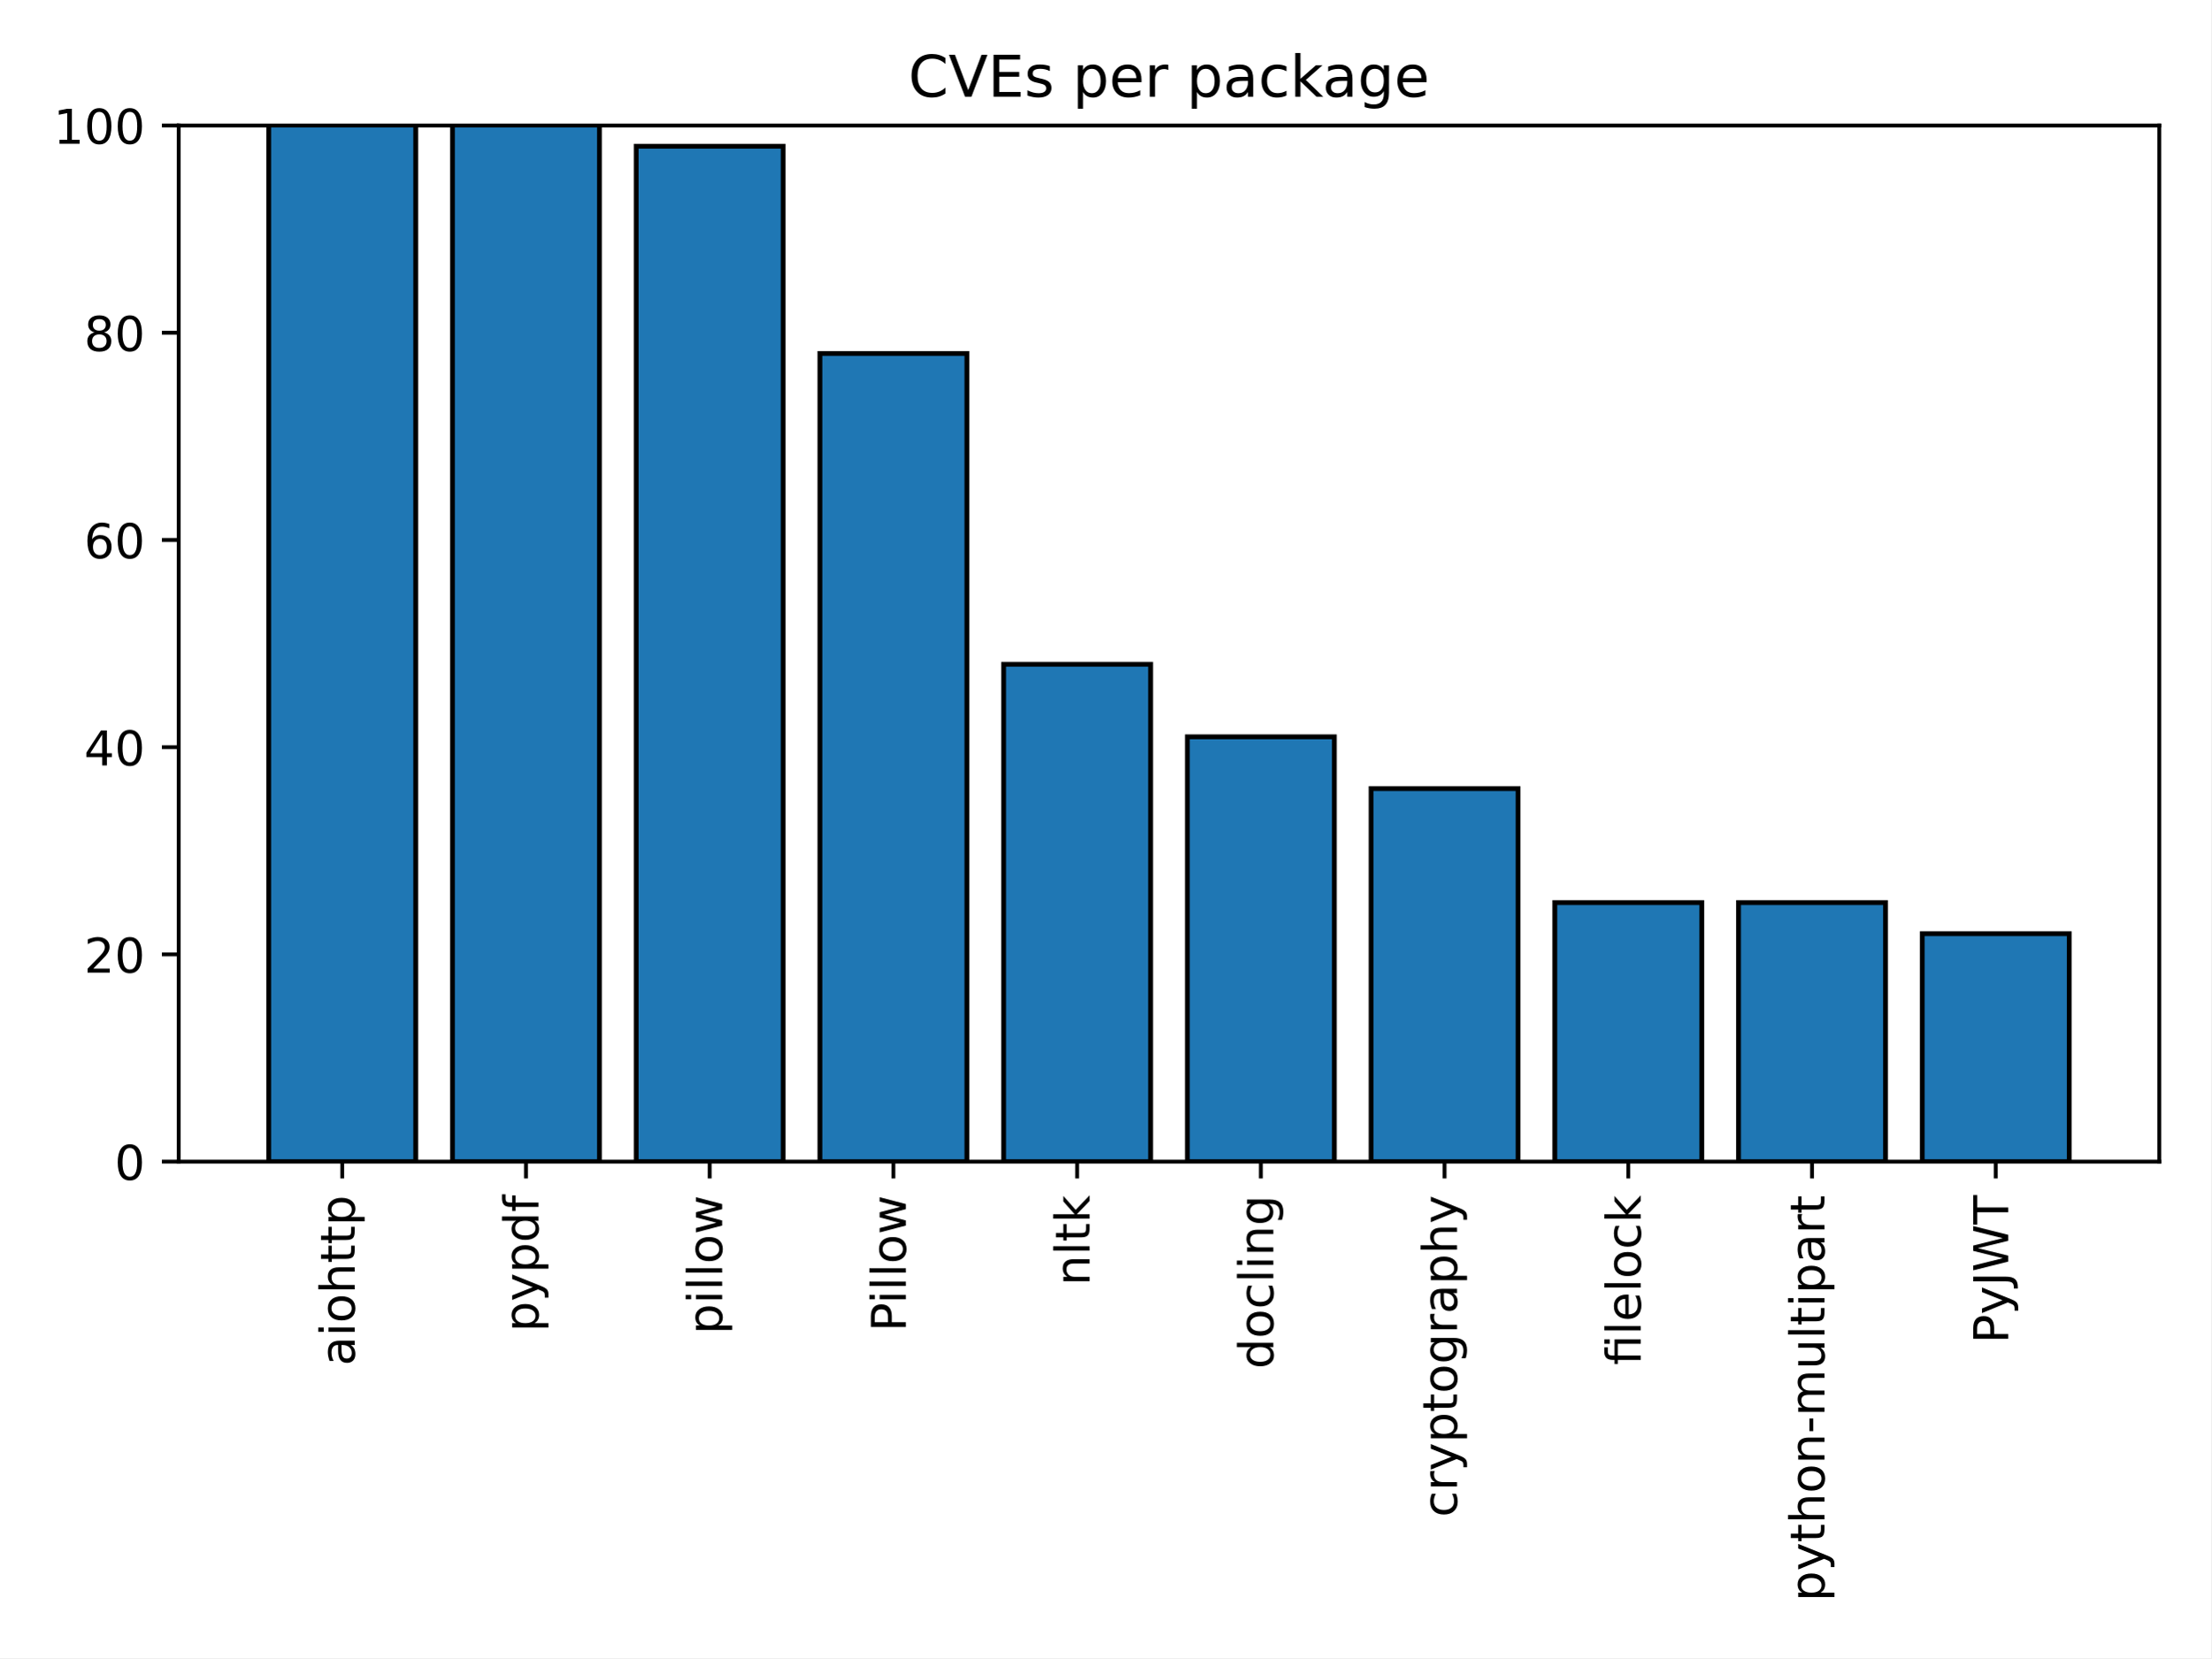
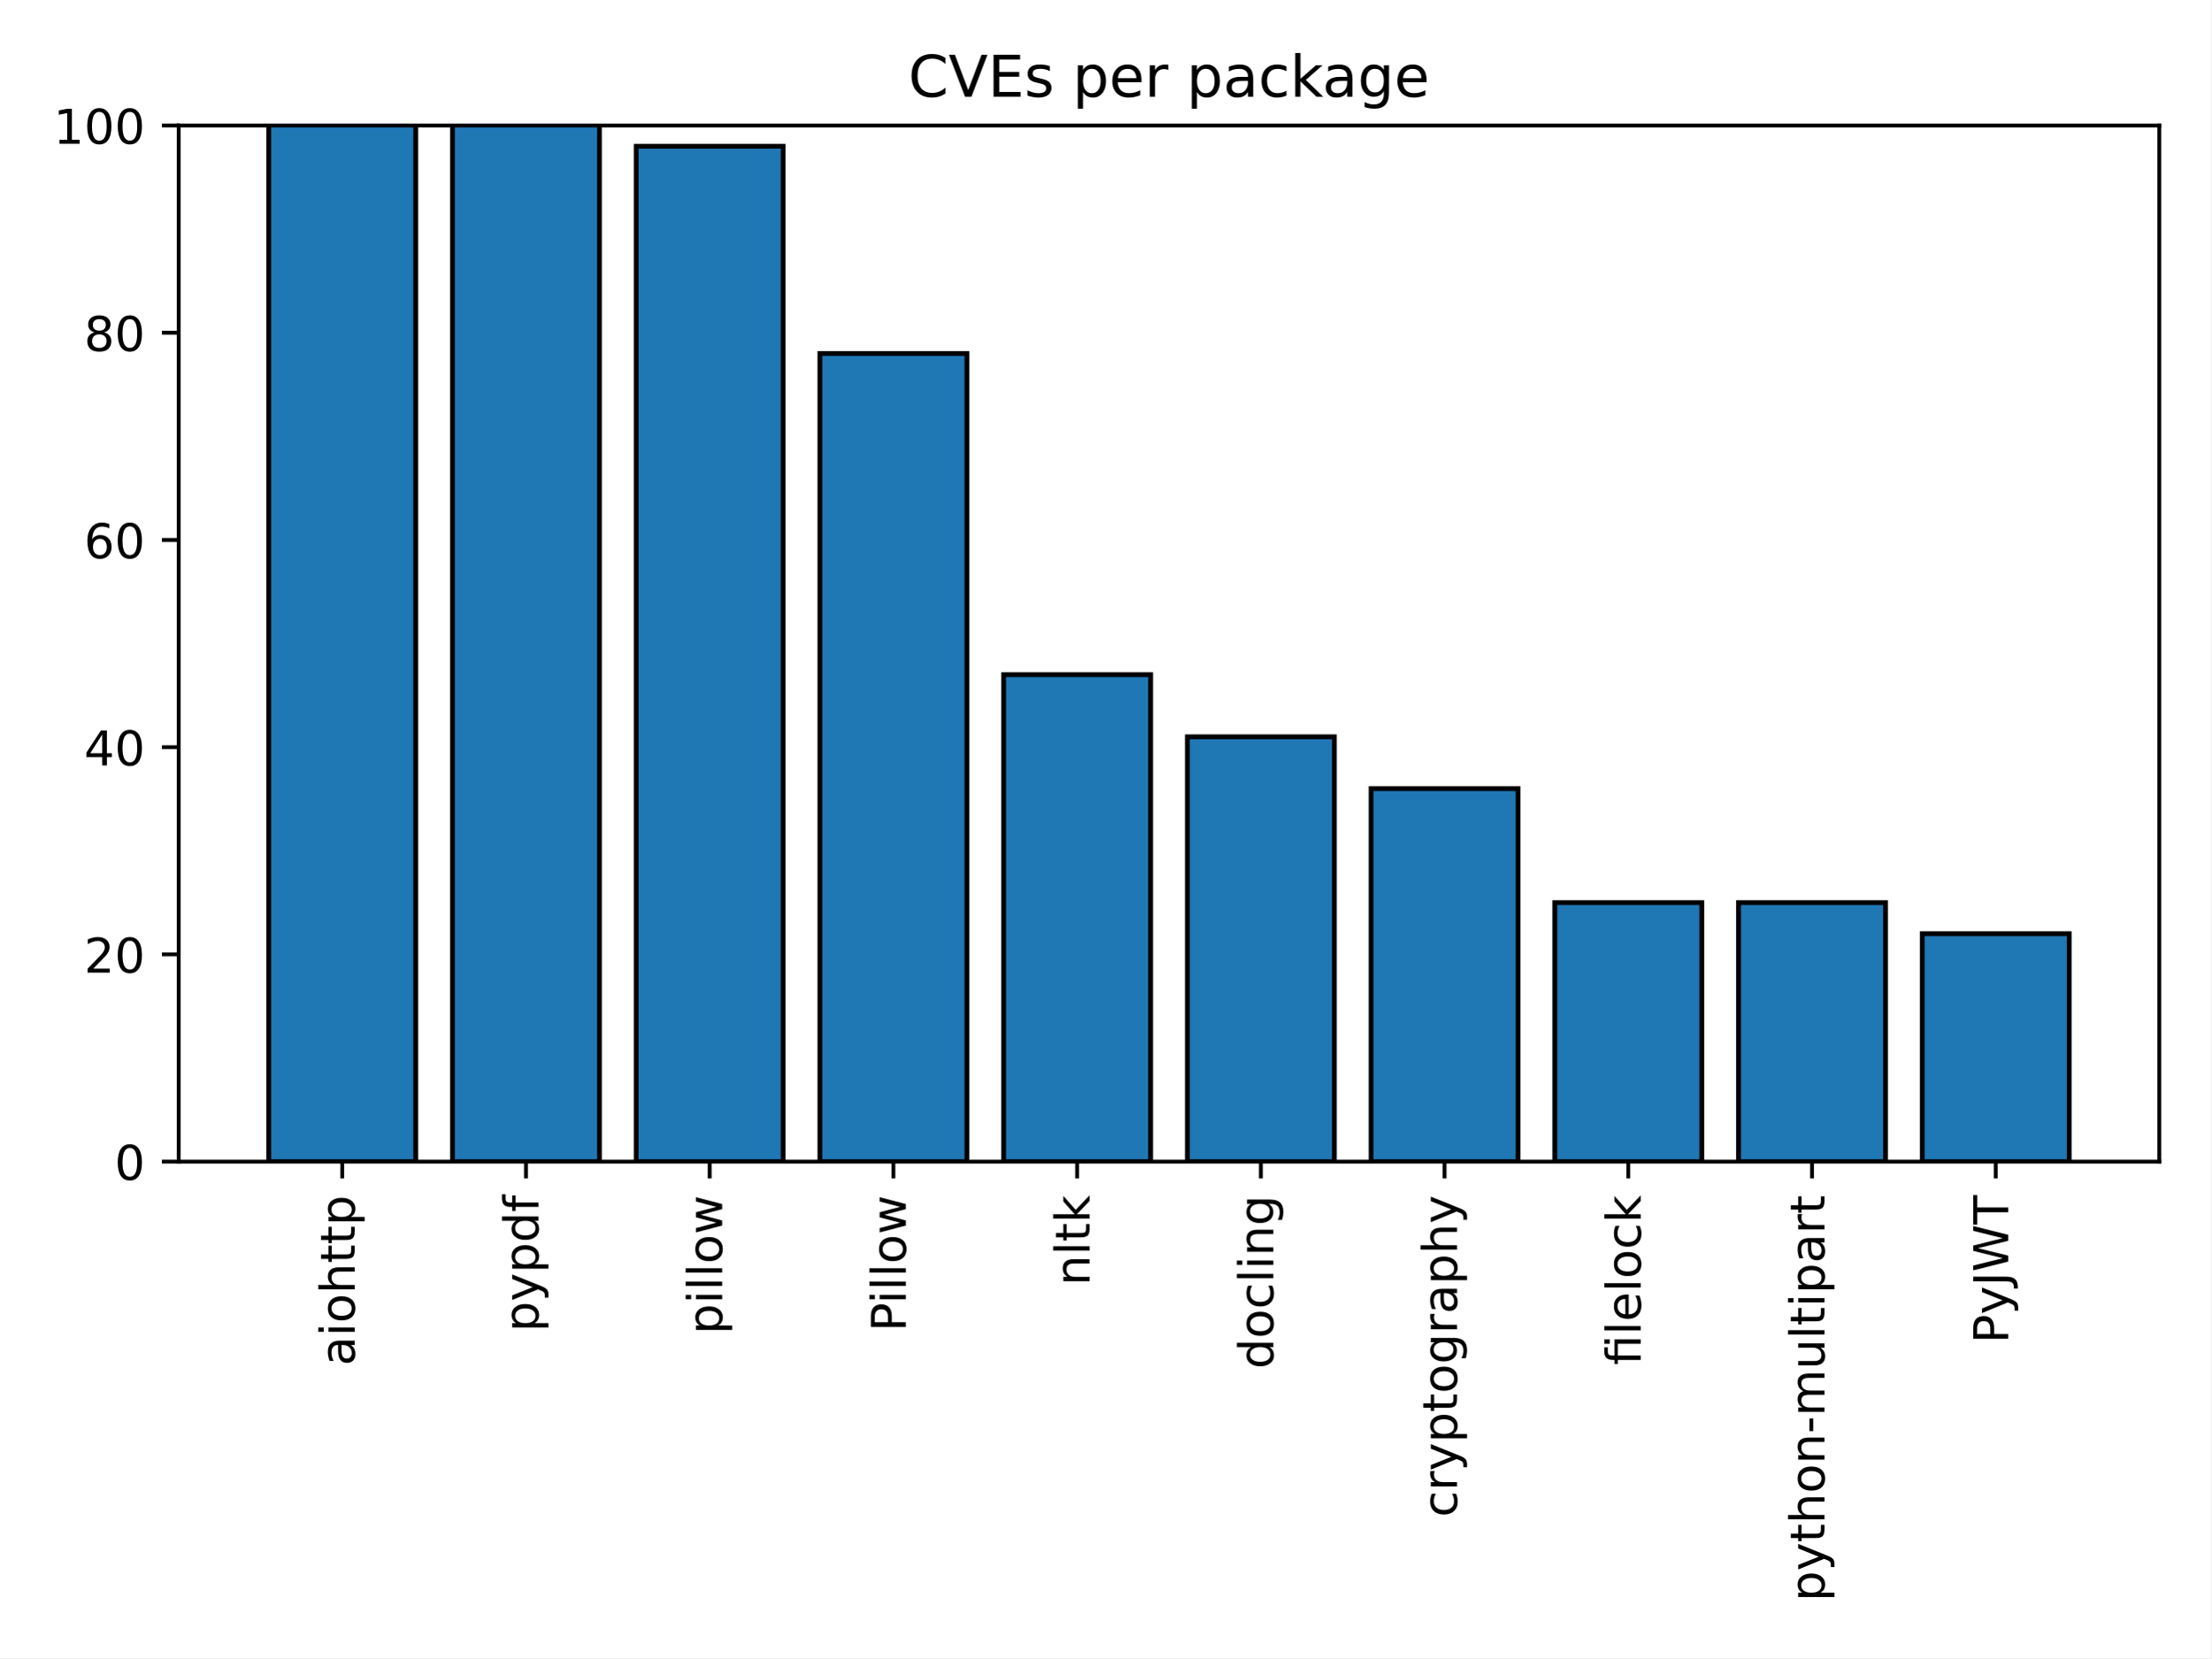
<svg xmlns="http://www.w3.org/2000/svg" xmlns:xlink="http://www.w3.org/1999/xlink" width="460.8pt" height="345.6pt" viewBox="0 0 460.8 345.6" version="1.1">
  <defs>
    <style type="text/css">*{stroke-linejoin: round; stroke-linecap: butt}</style>
  </defs>
  <g id="figure_1">
    <g id="patch_1">
      <path d="M 0 345.6  L 460.8 345.6  L 460.8 0  L 0 0  z " style="fill: #ffffff" />
    </g>
    <g id="axes_1">
      <g id="patch_2">
        <path d="M 37.24 242.12  L 450 242.12  L 450 26.16  L 37.24 26.16  z " style="fill: #ffffff" />
      </g>
      <g id="patch_3">
-         <path d="M 56.002 242.12  L 86.633 242.12  L 86.633 -96.937  L 56.002 -96.937  z " clip-path="url(#pe97acd22ca)" style="fill: #1f77b4; stroke: #000000; stroke-linejoin: miter" />
+         <path d="M 56.002 242.12  L 86.633 242.12  L 86.633 -96.937  L 56.002 -96.937  z " clip-path="url(#p6ca36bf06a)" style="fill: #1f77b4; stroke: #000000; stroke-linejoin: miter" />
      </g>
      <g id="patch_4">
-         <path d="M 94.291 242.12  L 124.923 242.12  L 124.923 -88.299  L 94.291 -88.299  z " clip-path="url(#pe97acd22ca)" style="fill: #1f77b4; stroke: #000000; stroke-linejoin: miter" />
+         <path d="M 94.291 242.12  L 124.923 242.12  L 124.923 -88.299  L 94.291 -88.299  z " clip-path="url(#p6ca36bf06a)" style="fill: #1f77b4; stroke: #000000; stroke-linejoin: miter" />
      </g>
      <g id="patch_5">
-         <path d="M 132.581 242.12  L 163.212 242.12  L 163.212 30.479  L 132.581 30.479  z " clip-path="url(#pe97acd22ca)" style="fill: #1f77b4; stroke: #000000; stroke-linejoin: miter" />
+         <path d="M 132.581 242.12  L 163.212 242.12  L 163.212 30.479  L 132.581 30.479  z " clip-path="url(#p6ca36bf06a)" style="fill: #1f77b4; stroke: #000000; stroke-linejoin: miter" />
      </g>
      <g id="patch_6">
-         <path d="M 170.87 242.12  L 201.502 242.12  L 201.502 73.671  L 170.87 73.671  z " clip-path="url(#pe97acd22ca)" style="fill: #1f77b4; stroke: #000000; stroke-linejoin: miter" />
+         <path d="M 170.87 242.12  L 201.502 242.12  L 201.502 73.671  L 170.87 73.671  z " clip-path="url(#p6ca36bf06a)" style="fill: #1f77b4; stroke: #000000; stroke-linejoin: miter" />
      </g>
      <g id="patch_7">
-         <path d="M 209.16 242.12  L 239.791 242.12  L 239.791 138.459  L 209.16 138.459  z " clip-path="url(#pe97acd22ca)" style="fill: #1f77b4; stroke: #000000; stroke-linejoin: miter" />
+         <path d="M 209.16 242.12  L 239.791 242.12  L 239.791 140.619  L 209.16 140.619  z " clip-path="url(#p6ca36bf06a)" style="fill: #1f77b4; stroke: #000000; stroke-linejoin: miter" />
      </g>
      <g id="patch_8">
-         <path d="M 247.449 242.12  L 278.08 242.12  L 278.08 153.576  L 247.449 153.576  z " clip-path="url(#pe97acd22ca)" style="fill: #1f77b4; stroke: #000000; stroke-linejoin: miter" />
+         <path d="M 247.449 242.12  L 278.08 242.12  L 278.08 153.576  L 247.449 153.576  z " clip-path="url(#p6ca36bf06a)" style="fill: #1f77b4; stroke: #000000; stroke-linejoin: miter" />
      </g>
      <g id="patch_9">
-         <path d="M 285.738 242.12  L 316.37 242.12  L 316.37 164.374  L 285.738 164.374  z " clip-path="url(#pe97acd22ca)" style="fill: #1f77b4; stroke: #000000; stroke-linejoin: miter" />
+         <path d="M 285.738 242.12  L 316.37 242.12  L 316.37 164.374  L 285.738 164.374  z " clip-path="url(#p6ca36bf06a)" style="fill: #1f77b4; stroke: #000000; stroke-linejoin: miter" />
      </g>
      <g id="patch_10">
-         <path d="M 324.028 242.12  L 354.659 242.12  L 354.659 188.13  L 324.028 188.13  z " clip-path="url(#pe97acd22ca)" style="fill: #1f77b4; stroke: #000000; stroke-linejoin: miter" />
+         <path d="M 324.028 242.12  L 354.659 242.12  L 354.659 188.13  L 324.028 188.13  z " clip-path="url(#p6ca36bf06a)" style="fill: #1f77b4; stroke: #000000; stroke-linejoin: miter" />
      </g>
      <g id="patch_11">
-         <path d="M 362.317 242.12  L 392.949 242.12  L 392.949 188.13  L 362.317 188.13  z " clip-path="url(#pe97acd22ca)" style="fill: #1f77b4; stroke: #000000; stroke-linejoin: miter" />
+         <path d="M 362.317 242.12  L 392.949 242.12  L 392.949 188.13  L 362.317 188.13  z " clip-path="url(#p6ca36bf06a)" style="fill: #1f77b4; stroke: #000000; stroke-linejoin: miter" />
      </g>
      <g id="patch_12">
-         <path d="M 400.607 242.12  L 431.238 242.12  L 431.238 194.609  L 400.607 194.609  z " clip-path="url(#pe97acd22ca)" style="fill: #1f77b4; stroke: #000000; stroke-linejoin: miter" />
+         <path d="M 400.607 242.12  L 431.238 242.12  L 431.238 194.609  L 400.607 194.609  z " clip-path="url(#p6ca36bf06a)" style="fill: #1f77b4; stroke: #000000; stroke-linejoin: miter" />
      </g>
      <g id="matplotlib.axis_1">
        <g id="xtick_1">
          <g id="line2d_1">
            <defs>
-               <path id="m7272a26b98" d="M 0 0  L 0 3.5  " style="stroke: #000000; stroke-width: 0.8" />
+               <path id="md932c19470" d="M 0 0  L 0 3.5  " style="stroke: #000000; stroke-width: 0.8" />
            </defs>
            <g>
-               <use xlink:href="#m7272a26b98" x="71.318" y="242.12" style="stroke: #000000; stroke-width: 0.8" />
+               <use xlink:href="#md932c19470" x="71.318" y="242.12" style="stroke: #000000; stroke-width: 0.8" />
            </g>
          </g>
          <g id="text_1">
            <g transform="translate(73.91563 284.6716) rotate(-90) scale(0.1 -0.1)">
              <defs>
                <path id="DejaVuSans-44" d="M 2194 1759  Q 1497 1759 1228 1600  Q 959 1441 959 1056  Q 959 750 1161 570  Q 1363 391 1709 391  Q 2188 391 2477 730  Q 2766 1069 2766 1631  L 2766 1759  L 2194 1759  z M 3341 1997  L 3341 0  L 2766 0  L 2766 531  Q 2569 213 2275 61  Q 1981 -91 1556 -91  Q 1019 -91 701 211  Q 384 513 384 1019  Q 384 1609 779 1909  Q 1175 2209 1959 2209  L 2766 2209  L 2766 2266  Q 2766 2663 2505 2880  Q 2244 3097 1772 3097  Q 1472 3097 1187 3025  Q 903 2953 641 2809  L 641 3341  Q 956 3463 1253 3523  Q 1550 3584 1831 3584  Q 2591 3584 2966 3190  Q 3341 2797 3341 1997  z " transform="scale(0.015625)" />
                <path id="DejaVuSans-4c" d="M 603 3500  L 1178 3500  L 1178 0  L 603 0  L 603 3500  z M 603 4863  L 1178 4863  L 1178 4134  L 603 4134  L 603 4863  z " transform="scale(0.015625)" />
                <path id="DejaVuSans-52" d="M 1959 3097  Q 1497 3097 1228 2736  Q 959 2375 959 1747  Q 959 1119 1226 758  Q 1494 397 1959 397  Q 2419 397 2687 759  Q 2956 1122 2956 1747  Q 2956 2369 2687 2733  Q 2419 3097 1959 3097  z M 1959 3584  Q 2709 3584 3137 3096  Q 3566 2609 3566 1747  Q 3566 888 3137 398  Q 2709 -91 1959 -91  Q 1206 -91 779 398  Q 353 888 353 1747  Q 353 2609 779 3096  Q 1206 3584 1959 3584  z " transform="scale(0.015625)" />
                <path id="DejaVuSans-4b" d="M 3513 2113  L 3513 0  L 2938 0  L 2938 2094  Q 2938 2591 2744 2837  Q 2550 3084 2163 3084  Q 1697 3084 1428 2787  Q 1159 2491 1159 1978  L 1159 0  L 581 0  L 581 4863  L 1159 4863  L 1159 2956  Q 1366 3272 1645 3428  Q 1925 3584 2291 3584  Q 2894 3584 3203 3211  Q 3513 2838 3513 2113  z " transform="scale(0.015625)" />
                <path id="DejaVuSans-57" d="M 1172 4494  L 1172 3500  L 2356 3500  L 2356 3053  L 1172 3053  L 1172 1153  Q 1172 725 1289 603  Q 1406 481 1766 481  L 2356 481  L 2356 0  L 1766 0  Q 1100 0 847 248  Q 594 497 594 1153  L 594 3053  L 172 3053  L 172 3500  L 594 3500  L 594 4494  L 1172 4494  z " transform="scale(0.015625)" />
                <path id="DejaVuSans-53" d="M 1159 525  L 1159 -1331  L 581 -1331  L 581 3500  L 1159 3500  L 1159 2969  Q 1341 3281 1617 3432  Q 1894 3584 2278 3584  Q 2916 3584 3314 3078  Q 3713 2572 3713 1747  Q 3713 922 3314 415  Q 2916 -91 2278 -91  Q 1894 -91 1617 61  Q 1341 213 1159 525  z M 3116 1747  Q 3116 2381 2855 2742  Q 2594 3103 2138 3103  Q 1681 3103 1420 2742  Q 1159 2381 1159 1747  Q 1159 1113 1420 752  Q 1681 391 2138 391  Q 2594 391 2855 752  Q 3116 1113 3116 1747  z " transform="scale(0.015625)" />
              </defs>
              <use xlink:href="#DejaVuSans-44" />
              <use xlink:href="#DejaVuSans-4c" transform="translate(61.28125 0)" />
              <use xlink:href="#DejaVuSans-52" transform="translate(89.0625 0)" />
              <use xlink:href="#DejaVuSans-4b" transform="translate(150.25 0)" />
              <use xlink:href="#DejaVuSans-57" transform="translate(213.625 0)" />
              <use xlink:href="#DejaVuSans-57" transform="translate(252.8281 0)" />
              <use xlink:href="#DejaVuSans-53" transform="translate(292.0312 0)" />
            </g>
          </g>
        </g>
        <g id="xtick_2">
          <g id="line2d_2">
            <g>
-               <use xlink:href="#m7272a26b98" x="109.607" y="242.12" style="stroke: #000000; stroke-width: 0.8" />
+               <use xlink:href="#md932c19470" x="109.607" y="242.12" style="stroke: #000000; stroke-width: 0.8" />
            </g>
          </g>
          <g id="text_2">
            <g transform="translate(112.2051 277.6044) rotate(-90) scale(0.1 -0.1)">
              <defs>
                <path id="DejaVuSans-5c" d="M 2059 -325  Q 1816 -950 1584 -1140  Q 1353 -1331 966 -1331  L 506 -1331  L 506 -850  L 844 -850  Q 1081 -850 1212 -737  Q 1344 -625 1503 -206  L 1606 56  L 191 3500  L 800 3500  L 1894 763  L 2988 3500  L 3597 3500  L 2059 -325  z " transform="scale(0.015625)" />
                <path id="DejaVuSans-47" d="M 2906 2969  L 2906 4863  L 3481 4863  L 3481 0  L 2906 0  L 2906 525  Q 2725 213 2448 61  Q 2172 -91 1784 -91  Q 1150 -91 751 415  Q 353 922 353 1747  Q 353 2572 751 3078  Q 1150 3584 1784 3584  Q 2172 3584 2448 3432  Q 2725 3281 2906 2969  z M 947 1747  Q 947 1113 1208 752  Q 1469 391 1925 391  Q 2381 391 2643 752  Q 2906 1113 2906 1747  Q 2906 2381 2643 2742  Q 2381 3103 1925 3103  Q 1469 3103 1208 2742  Q 947 2381 947 1747  z " transform="scale(0.015625)" />
                <path id="DejaVuSans-49" d="M 2375 4863  L 2375 4384  L 1825 4384  Q 1516 4384 1395 4259  Q 1275 4134 1275 3809  L 1275 3500  L 2222 3500  L 2222 3053  L 1275 3053  L 1275 0  L 697 0  L 697 3053  L 147 3053  L 147 3500  L 697 3500  L 697 3744  Q 697 4328 969 4595  Q 1241 4863 1831 4863  L 2375 4863  z " transform="scale(0.015625)" />
              </defs>
              <use xlink:href="#DejaVuSans-53" />
              <use xlink:href="#DejaVuSans-5c" transform="translate(63.48438 0)" />
              <use xlink:href="#DejaVuSans-53" transform="translate(122.6719 0)" />
              <use xlink:href="#DejaVuSans-47" transform="translate(186.1562 0)" />
              <use xlink:href="#DejaVuSans-49" transform="translate(249.6406 0)" />
            </g>
          </g>
        </g>
        <g id="xtick_3">
          <g id="line2d_3">
            <g>
-               <use xlink:href="#m7272a26b98" x="147.896" y="242.12" style="stroke: #000000; stroke-width: 0.8" />
+               <use xlink:href="#md932c19470" x="147.896" y="242.12" style="stroke: #000000; stroke-width: 0.8" />
            </g>
          </g>
          <g id="text_3">
            <g transform="translate(150.4945 278.0997) rotate(-90) scale(0.1 -0.1)">
              <defs>
                <path id="DejaVuSans-4f" d="M 603 4863  L 1178 4863  L 1178 0  L 603 0  L 603 4863  z " transform="scale(0.015625)" />
                <path id="DejaVuSans-5a" d="M 269 3500  L 844 3500  L 1563 769  L 2278 3500  L 2956 3500  L 3675 769  L 4391 3500  L 4966 3500  L 4050 0  L 3372 0  L 2619 2869  L 1863 0  L 1184 0  L 269 3500  z " transform="scale(0.015625)" />
              </defs>
              <use xlink:href="#DejaVuSans-53" />
              <use xlink:href="#DejaVuSans-4c" transform="translate(63.48438 0)" />
              <use xlink:href="#DejaVuSans-4f" transform="translate(91.26562 0)" />
              <use xlink:href="#DejaVuSans-4f" transform="translate(119.0469 0)" />
              <use xlink:href="#DejaVuSans-52" transform="translate(146.8281 0)" />
              <use xlink:href="#DejaVuSans-5a" transform="translate(208.0156 0)" />
            </g>
          </g>
        </g>
        <g id="xtick_4">
          <g id="line2d_4">
            <g>
-               <use xlink:href="#m7272a26b98" x="186.186" y="242.12" style="stroke: #000000; stroke-width: 0.8" />
+               <use xlink:href="#md932c19470" x="186.186" y="242.12" style="stroke: #000000; stroke-width: 0.8" />
            </g>
          </g>
          <g id="text_4">
            <g transform="translate(188.7839 277.5606) rotate(-90) scale(0.1 -0.1)">
              <defs>
                <path id="DejaVuSans-33" d="M 1259 4147  L 1259 2394  L 2053 2394  Q 2494 2394 2734 2622  Q 2975 2850 2975 3272  Q 2975 3691 2734 3919  Q 2494 4147 2053 4147  L 1259 4147  z M 628 4666  L 2053 4666  Q 2838 4666 3239 4311  Q 3641 3956 3641 3272  Q 3641 2581 3239 2228  Q 2838 1875 2053 1875  L 1259 1875  L 1259 0  L 628 0  L 628 4666  z " transform="scale(0.015625)" />
              </defs>
              <use xlink:href="#DejaVuSans-33" />
              <use xlink:href="#DejaVuSans-4c" transform="translate(58.09375 0)" />
              <use xlink:href="#DejaVuSans-4f" transform="translate(85.875 0)" />
              <use xlink:href="#DejaVuSans-4f" transform="translate(113.6562 0)" />
              <use xlink:href="#DejaVuSans-52" transform="translate(141.4375 0)" />
              <use xlink:href="#DejaVuSans-5a" transform="translate(202.625 0)" />
            </g>
          </g>
        </g>
        <g id="xtick_5">
          <g id="line2d_5">
            <g>
-               <use xlink:href="#m7272a26b98" x="224.475" y="242.12" style="stroke: #000000; stroke-width: 0.8" />
+               <use xlink:href="#md932c19470" x="224.475" y="242.12" style="stroke: #000000; stroke-width: 0.8" />
            </g>
          </g>
          <g id="text_5">
            <g transform="translate(227.0733 267.9466) rotate(-90) scale(0.1 -0.1)">
              <defs>
                <path id="DejaVuSans-51" d="M 3513 2113  L 3513 0  L 2938 0  L 2938 2094  Q 2938 2591 2744 2837  Q 2550 3084 2163 3084  Q 1697 3084 1428 2787  Q 1159 2491 1159 1978  L 1159 0  L 581 0  L 581 3500  L 1159 3500  L 1159 2956  Q 1366 3272 1645 3428  Q 1925 3584 2291 3584  Q 2894 3584 3203 3211  Q 3513 2838 3513 2113  z " transform="scale(0.015625)" />
                <path id="DejaVuSans-4e" d="M 581 4863  L 1159 4863  L 1159 1991  L 2875 3500  L 3609 3500  L 1753 1863  L 3688 0  L 2938 0  L 1159 1709  L 1159 0  L 581 0  L 581 4863  z " transform="scale(0.015625)" />
              </defs>
              <use xlink:href="#DejaVuSans-51" />
              <use xlink:href="#DejaVuSans-4f" transform="translate(63.375 0)" />
              <use xlink:href="#DejaVuSans-57" transform="translate(91.15625 0)" />
              <use xlink:href="#DejaVuSans-4e" transform="translate(130.3594 0)" />
            </g>
          </g>
        </g>
        <g id="xtick_6">
          <g id="line2d_6">
            <g>
-               <use xlink:href="#m7272a26b98" x="262.765" y="242.12" style="stroke: #000000; stroke-width: 0.8" />
+               <use xlink:href="#md932c19470" x="262.765" y="242.12" style="stroke: #000000; stroke-width: 0.8" />
            </g>
          </g>
          <g id="text_6">
            <g transform="translate(265.3628 285.3278) rotate(-90) scale(0.1 -0.1)">
              <defs>
                <path id="DejaVuSans-46" d="M 3122 3366  L 3122 2828  Q 2878 2963 2633 3030  Q 2388 3097 2138 3097  Q 1578 3097 1268 2742  Q 959 2388 959 1747  Q 959 1106 1268 751  Q 1578 397 2138 397  Q 2388 397 2633 464  Q 2878 531 3122 666  L 3122 134  Q 2881 22 2623 -34  Q 2366 -91 2075 -91  Q 1284 -91 818 406  Q 353 903 353 1747  Q 353 2603 823 3093  Q 1294 3584 2113 3584  Q 2378 3584 2631 3529  Q 2884 3475 3122 3366  z " transform="scale(0.015625)" />
                <path id="DejaVuSans-4a" d="M 2906 1791  Q 2906 2416 2648 2759  Q 2391 3103 1925 3103  Q 1463 3103 1205 2759  Q 947 2416 947 1791  Q 947 1169 1205 825  Q 1463 481 1925 481  Q 2391 481 2648 825  Q 2906 1169 2906 1791  z M 3481 434  Q 3481 -459 3084 -895  Q 2688 -1331 1869 -1331  Q 1566 -1331 1297 -1286  Q 1028 -1241 775 -1147  L 775 -588  Q 1028 -725 1275 -790  Q 1522 -856 1778 -856  Q 2344 -856 2625 -561  Q 2906 -266 2906 331  L 2906 616  Q 2728 306 2450 153  Q 2172 0 1784 0  Q 1141 0 747 490  Q 353 981 353 1791  Q 353 2603 747 3093  Q 1141 3584 1784 3584  Q 2172 3584 2450 3431  Q 2728 3278 2906 2969  L 2906 3500  L 3481 3500  L 3481 434  z " transform="scale(0.015625)" />
              </defs>
              <use xlink:href="#DejaVuSans-47" />
              <use xlink:href="#DejaVuSans-52" transform="translate(63.48438 0)" />
              <use xlink:href="#DejaVuSans-46" transform="translate(124.6719 0)" />
              <use xlink:href="#DejaVuSans-4f" transform="translate(179.6562 0)" />
              <use xlink:href="#DejaVuSans-4c" transform="translate(207.4375 0)" />
              <use xlink:href="#DejaVuSans-51" transform="translate(235.2188 0)" />
              <use xlink:href="#DejaVuSans-4a" transform="translate(298.5938 0)" />
            </g>
          </g>
        </g>
        <g id="xtick_7">
          <g id="line2d_7">
            <g>
-               <use xlink:href="#m7272a26b98" x="301.054" y="242.12" style="stroke: #000000; stroke-width: 0.8" />
+               <use xlink:href="#md932c19470" x="301.054" y="242.12" style="stroke: #000000; stroke-width: 0.8" />
            </g>
          </g>
          <g id="text_7">
            <g transform="translate(303.6522 316.2278) rotate(-90) scale(0.1 -0.1)">
              <defs>
                <path id="DejaVuSans-55" d="M 2631 2963  Q 2534 3019 2420 3045  Q 2306 3072 2169 3072  Q 1681 3072 1420 2755  Q 1159 2438 1159 1844  L 1159 0  L 581 0  L 581 3500  L 1159 3500  L 1159 2956  Q 1341 3275 1631 3429  Q 1922 3584 2338 3584  Q 2397 3584 2469 3576  Q 2541 3569 2628 3553  L 2631 2963  z " transform="scale(0.015625)" />
              </defs>
              <use xlink:href="#DejaVuSans-46" />
              <use xlink:href="#DejaVuSans-55" transform="translate(54.98438 0)" />
              <use xlink:href="#DejaVuSans-5c" transform="translate(96.09375 0)" />
              <use xlink:href="#DejaVuSans-53" transform="translate(155.2812 0)" />
              <use xlink:href="#DejaVuSans-57" transform="translate(218.7656 0)" />
              <use xlink:href="#DejaVuSans-52" transform="translate(257.9688 0)" />
              <use xlink:href="#DejaVuSans-4a" transform="translate(319.1562 0)" />
              <use xlink:href="#DejaVuSans-55" transform="translate(382.6406 0)" />
              <use xlink:href="#DejaVuSans-44" transform="translate(423.75 0)" />
              <use xlink:href="#DejaVuSans-53" transform="translate(485.0312 0)" />
              <use xlink:href="#DejaVuSans-4b" transform="translate(548.5156 0)" />
              <use xlink:href="#DejaVuSans-5c" transform="translate(611.8906 0)" />
            </g>
          </g>
        </g>
        <g id="xtick_8">
          <g id="line2d_8">
            <g>
-               <use xlink:href="#m7272a26b98" x="339.344" y="242.12" style="stroke: #000000; stroke-width: 0.8" />
+               <use xlink:href="#md932c19470" x="339.344" y="242.12" style="stroke: #000000; stroke-width: 0.8" />
            </g>
          </g>
          <g id="text_8">
            <g transform="translate(341.9416 284.5356) rotate(-90) scale(0.1 -0.1)">
              <defs>
                <path id="DejaVuSans-13af" d="M 3431 3500  L 3431 0  L 2853 0  L 2853 3053  L 1275 3053  L 1275 0  L 697 0  L 697 3053  L 147 3053  L 147 3500  L 697 3500  L 697 3744  Q 697 4316 967 4589  Q 1238 4863 1797 4863  L 2375 4863  L 2375 4384  L 1825 4384  Q 1516 4384 1395 4259  Q 1275 4134 1275 3809  L 1275 3500  L 3431 3500  z M 2853 4856  L 3431 4856  L 3431 4128  L 2853 4128  L 2853 4856  z " transform="scale(0.015625)" />
                <path id="DejaVuSans-48" d="M 3597 1894  L 3597 1613  L 953 1613  Q 991 1019 1311 708  Q 1631 397 2203 397  Q 2534 397 2845 478  Q 3156 559 3463 722  L 3463 178  Q 3153 47 2828 -22  Q 2503 -91 2169 -91  Q 1331 -91 842 396  Q 353 884 353 1716  Q 353 2575 817 3079  Q 1281 3584 2069 3584  Q 2775 3584 3186 3129  Q 3597 2675 3597 1894  z M 3022 2063  Q 3016 2534 2758 2815  Q 2500 3097 2075 3097  Q 1594 3097 1305 2825  Q 1016 2553 972 2059  L 3022 2063  z " transform="scale(0.015625)" />
              </defs>
              <use xlink:href="#DejaVuSans-13af" />
              <use xlink:href="#DejaVuSans-4f" transform="translate(62.98438 0)" />
              <use xlink:href="#DejaVuSans-48" transform="translate(90.76562 0)" />
              <use xlink:href="#DejaVuSans-4f" transform="translate(152.2969 0)" />
              <use xlink:href="#DejaVuSans-52" transform="translate(180.0781 0)" />
              <use xlink:href="#DejaVuSans-46" transform="translate(241.2656 0)" />
              <use xlink:href="#DejaVuSans-4e" transform="translate(296.25 0)" />
            </g>
          </g>
        </g>
        <g id="xtick_9">
          <g id="line2d_9">
            <g>
-               <use xlink:href="#m7272a26b98" x="377.633" y="242.12" style="stroke: #000000; stroke-width: 0.8" />
+               <use xlink:href="#md932c19470" x="377.633" y="242.12" style="stroke: #000000; stroke-width: 0.8" />
            </g>
          </g>
          <g id="text_9">
            <g transform="translate(380.231 333.7716) rotate(-90) scale(0.1 -0.1)">
              <defs>
                <path id="DejaVuSans-10" d="M 313 2009  L 1997 2009  L 1997 1497  L 313 1497  L 313 2009  z " transform="scale(0.015625)" />
                <path id="DejaVuSans-50" d="M 3328 2828  Q 3544 3216 3844 3400  Q 4144 3584 4550 3584  Q 5097 3584 5394 3201  Q 5691 2819 5691 2113  L 5691 0  L 5113 0  L 5113 2094  Q 5113 2597 4934 2840  Q 4756 3084 4391 3084  Q 3944 3084 3684 2787  Q 3425 2491 3425 1978  L 3425 0  L 2847 0  L 2847 2094  Q 2847 2600 2669 2842  Q 2491 3084 2119 3084  Q 1678 3084 1418 2786  Q 1159 2488 1159 1978  L 1159 0  L 581 0  L 581 3500  L 1159 3500  L 1159 2956  Q 1356 3278 1631 3431  Q 1906 3584 2284 3584  Q 2666 3584 2933 3390  Q 3200 3197 3328 2828  z " transform="scale(0.015625)" />
                <path id="DejaVuSans-58" d="M 544 1381  L 544 3500  L 1119 3500  L 1119 1403  Q 1119 906 1312 657  Q 1506 409 1894 409  Q 2359 409 2629 706  Q 2900 1003 2900 1516  L 2900 3500  L 3475 3500  L 3475 0  L 2900 0  L 2900 538  Q 2691 219 2414 64  Q 2138 -91 1772 -91  Q 1169 -91 856 284  Q 544 659 544 1381  z M 1991 3584  L 1991 3584  z " transform="scale(0.015625)" />
              </defs>
              <use xlink:href="#DejaVuSans-53" />
              <use xlink:href="#DejaVuSans-5c" transform="translate(63.48438 0)" />
              <use xlink:href="#DejaVuSans-57" transform="translate(122.6719 0)" />
              <use xlink:href="#DejaVuSans-4b" transform="translate(161.875 0)" />
              <use xlink:href="#DejaVuSans-52" transform="translate(225.25 0)" />
              <use xlink:href="#DejaVuSans-51" transform="translate(286.4375 0)" />
              <use xlink:href="#DejaVuSans-10" transform="translate(349.8125 0)" />
              <use xlink:href="#DejaVuSans-50" transform="translate(385.8906 0)" />
              <use xlink:href="#DejaVuSans-58" transform="translate(483.2969 0)" />
              <use xlink:href="#DejaVuSans-4f" transform="translate(546.6719 0)" />
              <use xlink:href="#DejaVuSans-57" transform="translate(574.4531 0)" />
              <use xlink:href="#DejaVuSans-4c" transform="translate(613.6562 0)" />
              <use xlink:href="#DejaVuSans-53" transform="translate(641.4375 0)" />
              <use xlink:href="#DejaVuSans-44" transform="translate(704.9219 0)" />
              <use xlink:href="#DejaVuSans-55" transform="translate(766.2031 0)" />
              <use xlink:href="#DejaVuSans-57" transform="translate(807.3125 0)" />
            </g>
          </g>
        </g>
        <g id="xtick_10">
          <g id="line2d_10">
            <g>
-               <use xlink:href="#m7272a26b98" x="415.922" y="242.12" style="stroke: #000000; stroke-width: 0.8" />
+               <use xlink:href="#md932c19470" x="415.922" y="242.12" style="stroke: #000000; stroke-width: 0.8" />
            </g>
          </g>
          <g id="text_10">
            <g transform="translate(418.5201 280.0138) rotate(-90) scale(0.1 -0.1)">
              <defs>
                <path id="DejaVuSans-2d" d="M 628 4666  L 1259 4666  L 1259 325  Q 1259 -519 939 -900  Q 619 -1281 -91 -1281  L -331 -1281  L -331 -750  L -134 -750  Q 284 -750 456 -515  Q 628 -281 628 325  L 628 4666  z " transform="scale(0.015625)" />
                <path id="DejaVuSans-3a" d="M 213 4666  L 850 4666  L 1831 722  L 2809 4666  L 3519 4666  L 4500 722  L 5478 4666  L 6119 4666  L 4947 0  L 4153 0  L 3169 4050  L 2175 0  L 1381 0  L 213 4666  z " transform="scale(0.015625)" />
                <path id="DejaVuSans-37" d="M -19 4666  L 3928 4666  L 3928 4134  L 2272 4134  L 2272 0  L 1638 0  L 1638 4134  L -19 4134  L -19 4666  z " transform="scale(0.015625)" />
              </defs>
              <use xlink:href="#DejaVuSans-33" />
              <use xlink:href="#DejaVuSans-5c" transform="translate(60.29688 0)" />
              <use xlink:href="#DejaVuSans-2d" transform="translate(119.4844 0)" />
              <use xlink:href="#DejaVuSans-3a" transform="translate(148.9844 0)" />
              <use xlink:href="#DejaVuSans-37" transform="translate(247.8594 0)" />
            </g>
          </g>
        </g>
      </g>
      <g id="matplotlib.axis_2">
        <g id="ytick_1">
          <g id="line2d_11">
            <defs>
-               <path id="mec78a4f21c" d="M 0 0  L -3.5 0  " style="stroke: #000000; stroke-width: 0.8" />
+               <path id="mac6471e993" d="M 0 0  L -3.5 0  " style="stroke: #000000; stroke-width: 0.8" />
            </defs>
            <g>
-               <use xlink:href="#mec78a4f21c" x="37.24" y="242.12" style="stroke: #000000; stroke-width: 0.8" />
+               <use xlink:href="#mac6471e993" x="37.24" y="242.12" style="stroke: #000000; stroke-width: 0.8" />
            </g>
          </g>
          <g id="text_11">
            <g transform="translate(23.8775 245.9188) scale(0.1 -0.1)">
              <defs>
                <path id="DejaVuSans-13" d="M 2034 4250  Q 1547 4250 1301 3770  Q 1056 3291 1056 2328  Q 1056 1369 1301 889  Q 1547 409 2034 409  Q 2525 409 2770 889  Q 3016 1369 3016 2328  Q 3016 3291 2770 3770  Q 2525 4250 2034 4250  z M 2034 4750  Q 2819 4750 3233 4129  Q 3647 3509 3647 2328  Q 3647 1150 3233 529  Q 2819 -91 2034 -91  Q 1250 -91 836 529  Q 422 1150 422 2328  Q 422 3509 836 4129  Q 1250 4750 2034 4750  z " transform="scale(0.015625)" />
              </defs>
              <use xlink:href="#DejaVuSans-13" />
            </g>
          </g>
        </g>
        <g id="ytick_2">
          <g id="line2d_12">
            <g>
-               <use xlink:href="#mec78a4f21c" x="37.24" y="198.928" style="stroke: #000000; stroke-width: 0.8" />
+               <use xlink:href="#mac6471e993" x="37.24" y="198.928" style="stroke: #000000; stroke-width: 0.8" />
            </g>
          </g>
          <g id="text_12">
            <g transform="translate(17.515 202.7268) scale(0.1 -0.1)">
              <defs>
                <path id="DejaVuSans-15" d="M 1228 531  L 3431 531  L 3431 0  L 469 0  L 469 531  Q 828 903 1448 1529  Q 2069 2156 2228 2338  Q 2531 2678 2651 2914  Q 2772 3150 2772 3378  Q 2772 3750 2511 3984  Q 2250 4219 1831 4219  Q 1534 4219 1204 4116  Q 875 4013 500 3803  L 500 4441  Q 881 4594 1212 4672  Q 1544 4750 1819 4750  Q 2544 4750 2975 4387  Q 3406 4025 3406 3419  Q 3406 3131 3298 2873  Q 3191 2616 2906 2266  Q 2828 2175 2409 1742  Q 1991 1309 1228 531  z " transform="scale(0.015625)" />
              </defs>
              <use xlink:href="#DejaVuSans-15" />
              <use xlink:href="#DejaVuSans-13" transform="translate(63.625 0)" />
            </g>
          </g>
        </g>
        <g id="ytick_3">
          <g id="line2d_13">
            <g>
-               <use xlink:href="#mec78a4f21c" x="37.24" y="155.736" style="stroke: #000000; stroke-width: 0.8" />
+               <use xlink:href="#mac6471e993" x="37.24" y="155.736" style="stroke: #000000; stroke-width: 0.8" />
            </g>
          </g>
          <g id="text_13">
            <g transform="translate(17.515 159.5348) scale(0.1 -0.1)">
              <defs>
                <path id="DejaVuSans-17" d="M 2419 4116  L 825 1625  L 2419 1625  L 2419 4116  z M 2253 4666  L 3047 4666  L 3047 1625  L 3713 1625  L 3713 1100  L 3047 1100  L 3047 0  L 2419 0  L 2419 1100  L 313 1100  L 313 1709  L 2253 4666  z " transform="scale(0.015625)" />
              </defs>
              <use xlink:href="#DejaVuSans-17" />
              <use xlink:href="#DejaVuSans-13" transform="translate(63.625 0)" />
            </g>
          </g>
        </g>
        <g id="ytick_4">
          <g id="line2d_14">
            <g>
-               <use xlink:href="#mec78a4f21c" x="37.24" y="112.544" style="stroke: #000000; stroke-width: 0.8" />
+               <use xlink:href="#mac6471e993" x="37.24" y="112.544" style="stroke: #000000; stroke-width: 0.8" />
            </g>
          </g>
          <g id="text_14">
            <g transform="translate(17.515 116.3428) scale(0.1 -0.1)">
              <defs>
                <path id="DejaVuSans-19" d="M 2113 2584  Q 1688 2584 1439 2293  Q 1191 2003 1191 1497  Q 1191 994 1439 701  Q 1688 409 2113 409  Q 2538 409 2786 701  Q 3034 994 3034 1497  Q 3034 2003 2786 2293  Q 2538 2584 2113 2584  z M 3366 4563  L 3366 3988  Q 3128 4100 2886 4159  Q 2644 4219 2406 4219  Q 1781 4219 1451 3797  Q 1122 3375 1075 2522  Q 1259 2794 1537 2939  Q 1816 3084 2150 3084  Q 2853 3084 3261 2657  Q 3669 2231 3669 1497  Q 3669 778 3244 343  Q 2819 -91 2113 -91  Q 1303 -91 875 529  Q 447 1150 447 2328  Q 447 3434 972 4092  Q 1497 4750 2381 4750  Q 2619 4750 2861 4703  Q 3103 4656 3366 4563  z " transform="scale(0.015625)" />
              </defs>
              <use xlink:href="#DejaVuSans-19" />
              <use xlink:href="#DejaVuSans-13" transform="translate(63.625 0)" />
            </g>
          </g>
        </g>
        <g id="ytick_5">
          <g id="line2d_15">
            <g>
-               <use xlink:href="#mec78a4f21c" x="37.24" y="69.352" style="stroke: #000000; stroke-width: 0.8" />
+               <use xlink:href="#mac6471e993" x="37.24" y="69.352" style="stroke: #000000; stroke-width: 0.8" />
            </g>
          </g>
          <g id="text_15">
            <g transform="translate(17.515 73.15083) scale(0.1 -0.1)">
              <defs>
                <path id="DejaVuSans-1b" d="M 2034 2216  Q 1584 2216 1326 1975  Q 1069 1734 1069 1313  Q 1069 891 1326 650  Q 1584 409 2034 409  Q 2484 409 2743 651  Q 3003 894 3003 1313  Q 3003 1734 2745 1975  Q 2488 2216 2034 2216  z M 1403 2484  Q 997 2584 770 2862  Q 544 3141 544 3541  Q 544 4100 942 4425  Q 1341 4750 2034 4750  Q 2731 4750 3128 4425  Q 3525 4100 3525 3541  Q 3525 3141 3298 2862  Q 3072 2584 2669 2484  Q 3125 2378 3379 2068  Q 3634 1759 3634 1313  Q 3634 634 3220 271  Q 2806 -91 2034 -91  Q 1263 -91 848 271  Q 434 634 434 1313  Q 434 1759 690 2068  Q 947 2378 1403 2484  z M 1172 3481  Q 1172 3119 1398 2916  Q 1625 2713 2034 2713  Q 2441 2713 2670 2916  Q 2900 3119 2900 3481  Q 2900 3844 2670 4047  Q 2441 4250 2034 4250  Q 1625 4250 1398 4047  Q 1172 3844 1172 3481  z " transform="scale(0.015625)" />
              </defs>
              <use xlink:href="#DejaVuSans-1b" />
              <use xlink:href="#DejaVuSans-13" transform="translate(63.625 0)" />
            </g>
          </g>
        </g>
        <g id="ytick_6">
          <g id="line2d_16">
            <g>
-               <use xlink:href="#mec78a4f21c" x="37.24" y="26.16" style="stroke: #000000; stroke-width: 0.8" />
+               <use xlink:href="#mac6471e993" x="37.24" y="26.16" style="stroke: #000000; stroke-width: 0.8" />
            </g>
          </g>
          <g id="text_16">
            <g transform="translate(11.1525 29.95883) scale(0.1 -0.1)">
              <defs>
                <path id="DejaVuSans-14" d="M 794 531  L 1825 531  L 1825 4091  L 703 3866  L 703 4441  L 1819 4666  L 2450 4666  L 2450 531  L 3481 531  L 3481 0  L 794 0  L 794 531  z " transform="scale(0.015625)" />
              </defs>
              <use xlink:href="#DejaVuSans-14" />
              <use xlink:href="#DejaVuSans-13" transform="translate(63.625 0)" />
              <use xlink:href="#DejaVuSans-13" transform="translate(127.25 0)" />
            </g>
          </g>
        </g>
      </g>
      <g id="patch_13">
        <path d="M 37.24 242.12  L 37.24 26.16  " style="fill: none; stroke: #000000; stroke-width: 0.8; stroke-linejoin: miter; stroke-linecap: square" />
      </g>
      <g id="patch_14">
        <path d="M 450 242.12  L 450 26.16  " style="fill: none; stroke: #000000; stroke-width: 0.8; stroke-linejoin: miter; stroke-linecap: square" />
      </g>
      <g id="patch_15">
        <path d="M 37.24 242.12  L 450 242.12  " style="fill: none; stroke: #000000; stroke-width: 0.8; stroke-linejoin: miter; stroke-linecap: square" />
      </g>
      <g id="patch_16">
        <path d="M 37.24 26.16  L 450 26.16  " style="fill: none; stroke: #000000; stroke-width: 0.8; stroke-linejoin: miter; stroke-linecap: square" />
      </g>
      <g id="text_17">
        <g transform="translate(189.2956 20.16) scale(0.12 -0.12)">
          <defs>
            <path id="DejaVuSans-26" d="M 4122 4306  L 4122 3641  Q 3803 3938 3442 4084  Q 3081 4231 2675 4231  Q 1875 4231 1450 3742  Q 1025 3253 1025 2328  Q 1025 1406 1450 917  Q 1875 428 2675 428  Q 3081 428 3442 575  Q 3803 722 4122 1019  L 4122 359  Q 3791 134 3420 21  Q 3050 -91 2638 -91  Q 1578 -91 968 557  Q 359 1206 359 2328  Q 359 3453 968 4101  Q 1578 4750 2638 4750  Q 3056 4750 3426 4639  Q 3797 4528 4122 4306  z " transform="scale(0.015625)" />
            <path id="DejaVuSans-39" d="M 1831 0  L 50 4666  L 709 4666  L 2188 738  L 3669 4666  L 4325 4666  L 2547 0  L 1831 0  z " transform="scale(0.015625)" />
            <path id="DejaVuSans-28" d="M 628 4666  L 3578 4666  L 3578 4134  L 1259 4134  L 1259 2753  L 3481 2753  L 3481 2222  L 1259 2222  L 1259 531  L 3634 531  L 3634 0  L 628 0  L 628 4666  z " transform="scale(0.015625)" />
            <path id="DejaVuSans-56" d="M 2834 3397  L 2834 2853  Q 2591 2978 2328 3040  Q 2066 3103 1784 3103  Q 1356 3103 1142 2972  Q 928 2841 928 2578  Q 928 2378 1081 2264  Q 1234 2150 1697 2047  L 1894 2003  Q 2506 1872 2764 1633  Q 3022 1394 3022 966  Q 3022 478 2636 193  Q 2250 -91 1575 -91  Q 1294 -91 989 -36  Q 684 19 347 128  L 347 722  Q 666 556 975 473  Q 1284 391 1588 391  Q 1994 391 2212 530  Q 2431 669 2431 922  Q 2431 1156 2273 1281  Q 2116 1406 1581 1522  L 1381 1569  Q 847 1681 609 1914  Q 372 2147 372 2553  Q 372 3047 722 3315  Q 1072 3584 1716 3584  Q 2034 3584 2315 3537  Q 2597 3491 2834 3397  z " transform="scale(0.015625)" />
            <path id="DejaVuSans-3" transform="scale(0.015625)" />
          </defs>
          <use xlink:href="#DejaVuSans-26" />
          <use xlink:href="#DejaVuSans-39" transform="translate(69.82812 0)" />
          <use xlink:href="#DejaVuSans-28" transform="translate(138.2344 0)" />
          <use xlink:href="#DejaVuSans-56" transform="translate(201.4219 0)" />
          <use xlink:href="#DejaVuSans-3" transform="translate(253.5156 0)" />
          <use xlink:href="#DejaVuSans-53" transform="translate(285.2969 0)" />
          <use xlink:href="#DejaVuSans-48" transform="translate(348.7812 0)" />
          <use xlink:href="#DejaVuSans-55" transform="translate(410.3125 0)" />
          <use xlink:href="#DejaVuSans-3" transform="translate(451.4219 0)" />
          <use xlink:href="#DejaVuSans-53" transform="translate(483.2031 0)" />
          <use xlink:href="#DejaVuSans-44" transform="translate(546.6875 0)" />
          <use xlink:href="#DejaVuSans-46" transform="translate(607.9688 0)" />
          <use xlink:href="#DejaVuSans-4e" transform="translate(662.9531 0)" />
          <use xlink:href="#DejaVuSans-44" transform="translate(719.1094 0)" />
          <use xlink:href="#DejaVuSans-4a" transform="translate(780.3906 0)" />
          <use xlink:href="#DejaVuSans-48" transform="translate(843.875 0)" />
        </g>
      </g>
    </g>
  </g>
  <defs>
-     <clipPath id="pe97acd22ca">
+     <clipPath id="p6ca36bf06a">
      <rect x="37.24" y="26.16" width="412.76" height="215.96" />
    </clipPath>
  </defs>
</svg>
